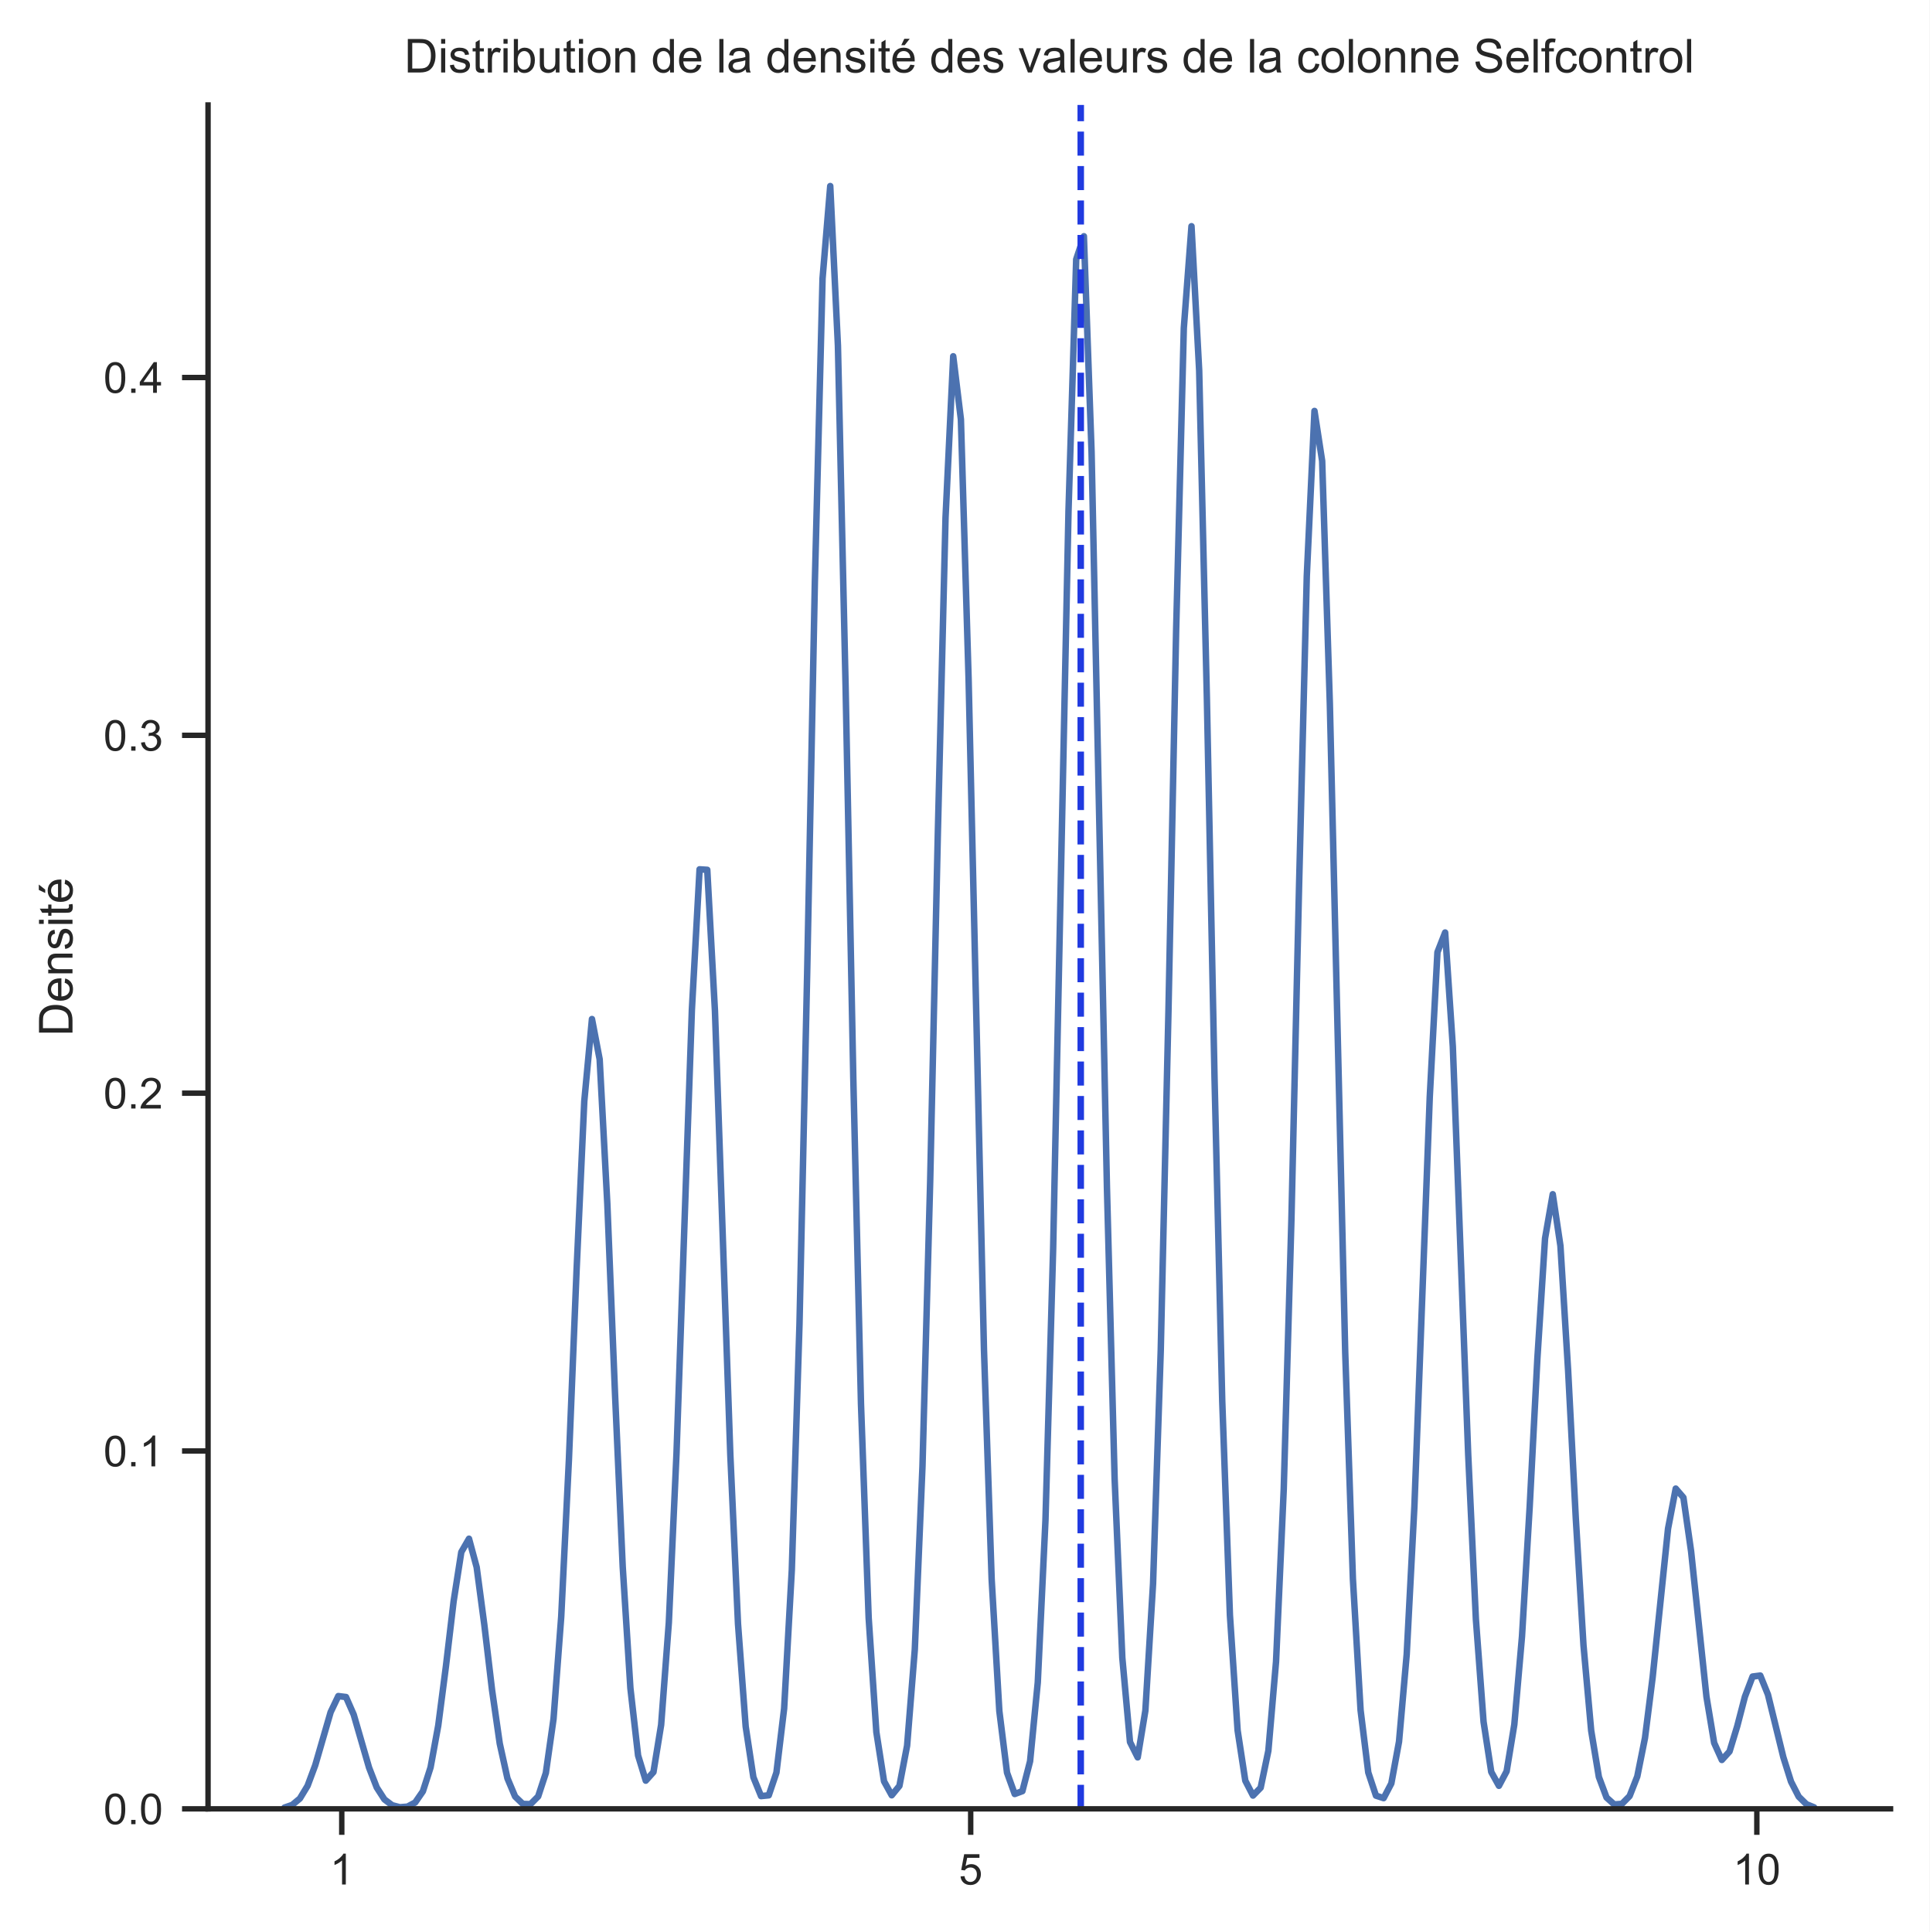
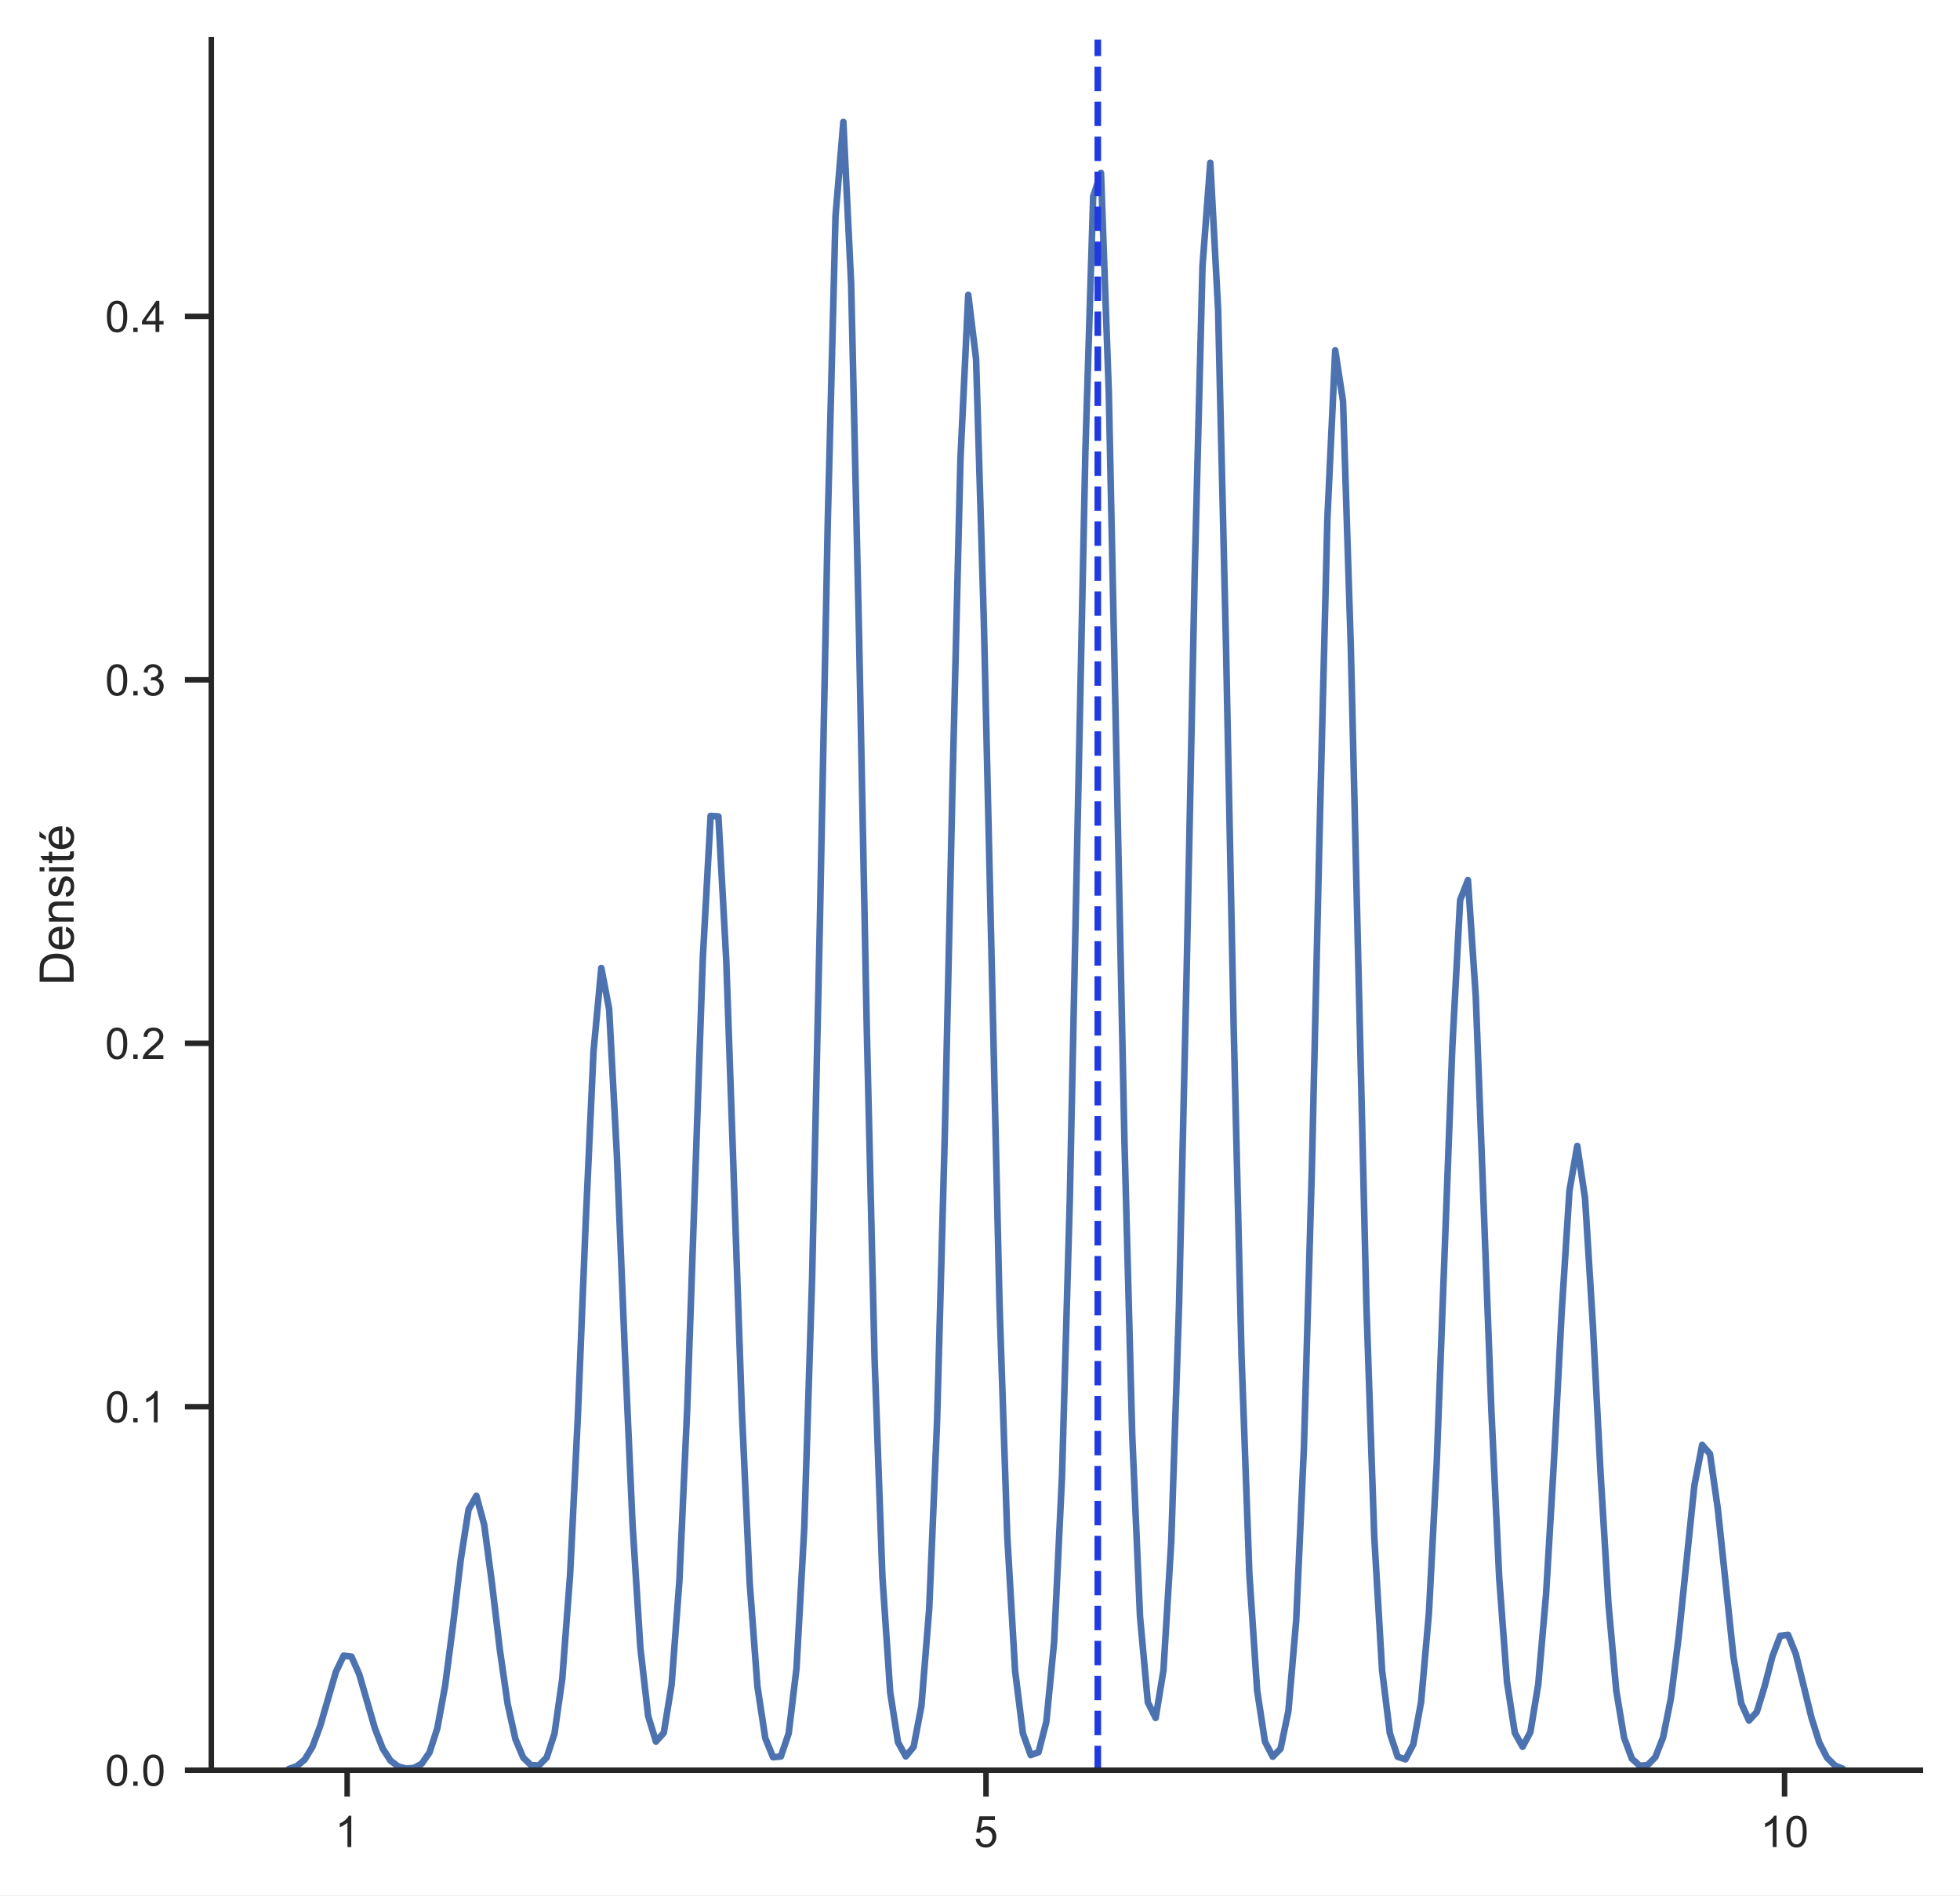
- <svg xmlns="http://www.w3.org/2000/svg" xmlns:xlink="http://www.w3.org/1999/xlink" width="356.254pt" height="356.765pt" viewBox="0 0 356.254 356.765" version="1.1">
+ <svg xmlns="http://www.w3.org/2000/svg" xmlns:xlink="http://www.w3.org/1999/xlink" width="356.254pt" height="344.581pt" viewBox="0 0 356.254 344.581" version="1.1">
  <defs>
    <style type="text/css">*{stroke-linejoin: round; stroke-linecap: butt}</style>
  </defs>
  <g id="figure_1">
    <g id="patch_1">
-       <path d="M -0 356.765  L 356.254 356.765  L 356.254 0  L -0 0  z " style="fill: #ffffff" />
+       <path d="M -0 344.581  L 356.254 344.581  L 356.254 0  L -0 0  z " style="fill: #ffffff" />
    </g>
    <g id="axes_1">
      <g id="patch_2">
-         <path d="M 38.41 334.022  L 349.054 334.022  L 349.054 19.384  L 38.41 19.384  z " style="fill: #ffffff" />
+         <path d="M 38.41 321.838  L 349.054 321.838  L 349.054 7.2  L 38.41 7.2  z " style="fill: #ffffff" />
      </g>
      <g id="matplotlib.axis_1">
        <g id="xtick_1">
          <g id="line2d_1">
            <defs>
-               <path id="me6d859367a" d="M 0 0  L 0 4.8  " style="stroke: #262626" />
+               <path id="mbad9928b20" d="M 0 0  L 0 4.8  " style="stroke: #262626" />
            </defs>
            <g>
-               <use xlink:href="#me6d859367a" x="63.1" y="334.022" style="fill: #262626; stroke: #262626" />
+               <use xlink:href="#mbad9928b20" x="63.1" y="321.838" style="fill: #262626; stroke: #262626" />
            </g>
          </g>
          <g id="text_1">
-             <g style="fill: #262626" transform="translate(60.89774 347.9909) scale(0.0792 -0.0792)">
+             <g style="fill: #262626" transform="translate(60.89774 335.8066) scale(0.0792 -0.0792)">
              <defs>
                <path id="ArialMT-31" d="M 2384 0  L 1822 0  L 1822 3584  Q 1619 3391 1289 3197  Q 959 3003 697 2906  L 697 3450  Q 1169 3672 1522 3987  Q 1875 4303 2022 4600  L 2384 4600  L 2384 0  z " transform="scale(0.015625)" />
              </defs>
              <use xlink:href="#ArialMT-31" />
            </g>
          </g>
        </g>
        <g id="xtick_2">
          <g id="line2d_2">
            <g>
-               <use xlink:href="#me6d859367a" x="179.218" y="334.022" style="fill: #262626; stroke: #262626" />
+               <use xlink:href="#mbad9928b20" x="179.218" y="321.838" style="fill: #262626; stroke: #262626" />
            </g>
          </g>
          <g id="text_2">
-             <g style="fill: #262626" transform="translate(177.0154 347.9909) scale(0.0792 -0.0792)">
+             <g style="fill: #262626" transform="translate(177.0154 335.8066) scale(0.0792 -0.0792)">
              <defs>
                <path id="ArialMT-35" d="M 266 1200  L 856 1250  Q 922 819 1161 601  Q 1400 384 1738 384  Q 2144 384 2425 690  Q 2706 997 2706 1503  Q 2706 1984 2436 2262  Q 2166 2541 1728 2541  Q 1456 2541 1237 2417  Q 1019 2294 894 2097  L 366 2166  L 809 4519  L 3088 4519  L 3088 3981  L 1259 3981  L 1013 2750  Q 1425 3038 1878 3038  Q 2478 3038 2890 2622  Q 3303 2206 3303 1553  Q 3303 931 2941 478  Q 2500 -78 1738 -78  Q 1113 -78 717 272  Q 322 622 266 1200  z " transform="scale(0.015625)" />
              </defs>
              <use xlink:href="#ArialMT-35" />
            </g>
          </g>
        </g>
        <g id="xtick_3">
          <g id="line2d_3">
            <g>
-               <use xlink:href="#me6d859367a" x="324.365" y="334.022" style="fill: #262626; stroke: #262626" />
+               <use xlink:href="#mbad9928b20" x="324.365" y="321.838" style="fill: #262626; stroke: #262626" />
            </g>
          </g>
          <g id="text_3">
-             <g style="fill: #262626" transform="translate(319.9604 347.9909) scale(0.0792 -0.0792)">
+             <g style="fill: #262626" transform="translate(319.9604 335.8066) scale(0.0792 -0.0792)">
              <defs>
                <path id="ArialMT-30" d="M 266 2259  Q 266 3072 433 3567  Q 600 4063 929 4331  Q 1259 4600 1759 4600  Q 2128 4600 2406 4451  Q 2684 4303 2865 4023  Q 3047 3744 3150 3342  Q 3253 2941 3253 2259  Q 3253 1453 3087 958  Q 2922 463 2592 192  Q 2263 -78 1759 -78  Q 1097 -78 719 397  Q 266 969 266 2259  z M 844 2259  Q 844 1131 1108 757  Q 1372 384 1759 384  Q 2147 384 2411 759  Q 2675 1134 2675 2259  Q 2675 3391 2411 3762  Q 2147 4134 1753 4134  Q 1366 4134 1134 3806  Q 844 3388 844 2259  z " transform="scale(0.015625)" />
              </defs>
              <use xlink:href="#ArialMT-31" />
              <use xlink:href="#ArialMT-30" x="55.615" />
            </g>
          </g>
        </g>
      </g>
      <g id="matplotlib.axis_2">
        <g id="ytick_1">
          <g id="line2d_4">
            <defs>
-               <path id="mb6808a4d82" d="M 0 0  L -4.8 0  " style="stroke: #262626" />
+               <path id="m1aa329715c" d="M 0 0  L -4.8 0  " style="stroke: #262626" />
            </defs>
            <g>
-               <use xlink:href="#mb6808a4d82" x="38.41" y="334.022" style="fill: #262626; stroke: #262626" />
+               <use xlink:href="#m1aa329715c" x="38.41" y="321.838" style="fill: #262626; stroke: #262626" />
            </g>
          </g>
          <g id="text_4">
-             <g style="fill: #262626" transform="translate(19.10155 336.8564) scale(0.0792 -0.0792)">
+             <g style="fill: #262626" transform="translate(19.10155 324.6721) scale(0.0792 -0.0792)">
              <defs>
                <path id="ArialMT-2e" d="M 581 0  L 581 641  L 1222 641  L 1222 0  L 581 0  z " transform="scale(0.015625)" />
              </defs>
              <use xlink:href="#ArialMT-30" />
              <use xlink:href="#ArialMT-2e" x="55.615" />
              <use xlink:href="#ArialMT-30" x="83.398" />
            </g>
          </g>
        </g>
        <g id="ytick_2">
          <g id="line2d_5">
            <g>
-               <use xlink:href="#mb6808a4d82" x="38.41" y="267.943" style="fill: #262626; stroke: #262626" />
+               <use xlink:href="#m1aa329715c" x="38.41" y="255.759" style="fill: #262626; stroke: #262626" />
            </g>
          </g>
          <g id="text_5">
-             <g style="fill: #262626" transform="translate(19.10155 270.7779) scale(0.0792 -0.0792)">
+             <g style="fill: #262626" transform="translate(19.10155 258.5935) scale(0.0792 -0.0792)">
              <use xlink:href="#ArialMT-30" />
              <use xlink:href="#ArialMT-2e" x="55.615" />
              <use xlink:href="#ArialMT-31" x="83.398" />
            </g>
          </g>
        </g>
        <g id="ytick_3">
          <g id="line2d_6">
            <g>
-               <use xlink:href="#mb6808a4d82" x="38.41" y="201.865" style="fill: #262626; stroke: #262626" />
+               <use xlink:href="#m1aa329715c" x="38.41" y="189.68" style="fill: #262626; stroke: #262626" />
            </g>
          </g>
          <g id="text_6">
-             <g style="fill: #262626" transform="translate(19.10155 204.6993) scale(0.0792 -0.0792)">
+             <g style="fill: #262626" transform="translate(19.10155 192.515) scale(0.0792 -0.0792)">
              <defs>
                <path id="ArialMT-32" d="M 3222 541  L 3222 0  L 194 0  Q 188 203 259 391  Q 375 700 629 1000  Q 884 1300 1366 1694  Q 2113 2306 2375 2664  Q 2638 3022 2638 3341  Q 2638 3675 2398 3904  Q 2159 4134 1775 4134  Q 1369 4134 1125 3890  Q 881 3647 878 3216  L 300 3275  Q 359 3922 746 4261  Q 1134 4600 1788 4600  Q 2447 4600 2831 4234  Q 3216 3869 3216 3328  Q 3216 3053 3103 2787  Q 2991 2522 2730 2228  Q 2469 1934 1863 1422  Q 1356 997 1212 845  Q 1069 694 975 541  L 3222 541  z " transform="scale(0.015625)" />
              </defs>
              <use xlink:href="#ArialMT-30" />
              <use xlink:href="#ArialMT-2e" x="55.615" />
              <use xlink:href="#ArialMT-32" x="83.398" />
            </g>
          </g>
        </g>
        <g id="ytick_4">
          <g id="line2d_7">
            <g>
-               <use xlink:href="#mb6808a4d82" x="38.41" y="135.786" style="fill: #262626; stroke: #262626" />
+               <use xlink:href="#m1aa329715c" x="38.41" y="123.602" style="fill: #262626; stroke: #262626" />
            </g>
          </g>
          <g id="text_7">
-             <g style="fill: #262626" transform="translate(19.10155 138.6207) scale(0.0792 -0.0792)">
+             <g style="fill: #262626" transform="translate(19.10155 126.4364) scale(0.0792 -0.0792)">
              <defs>
                <path id="ArialMT-33" d="M 269 1209  L 831 1284  Q 928 806 1161 595  Q 1394 384 1728 384  Q 2125 384 2398 659  Q 2672 934 2672 1341  Q 2672 1728 2419 1979  Q 2166 2231 1775 2231  Q 1616 2231 1378 2169  L 1441 2663  Q 1497 2656 1531 2656  Q 1891 2656 2178 2843  Q 2466 3031 2466 3422  Q 2466 3731 2256 3934  Q 2047 4138 1716 4138  Q 1388 4138 1169 3931  Q 950 3725 888 3313  L 325 3413  Q 428 3978 793 4289  Q 1159 4600 1703 4600  Q 2078 4600 2393 4439  Q 2709 4278 2876 4000  Q 3044 3722 3044 3409  Q 3044 3113 2884 2869  Q 2725 2625 2413 2481  Q 2819 2388 3044 2092  Q 3269 1797 3269 1353  Q 3269 753 2831 336  Q 2394 -81 1725 -81  Q 1122 -81 723 278  Q 325 638 269 1209  z " transform="scale(0.015625)" />
              </defs>
              <use xlink:href="#ArialMT-30" />
              <use xlink:href="#ArialMT-2e" x="55.615" />
              <use xlink:href="#ArialMT-33" x="83.398" />
            </g>
          </g>
        </g>
        <g id="ytick_5">
          <g id="line2d_8">
            <g>
-               <use xlink:href="#mb6808a4d82" x="38.41" y="69.708" style="fill: #262626; stroke: #262626" />
+               <use xlink:href="#m1aa329715c" x="38.41" y="57.523" style="fill: #262626; stroke: #262626" />
            </g>
          </g>
          <g id="text_8">
-             <g style="fill: #262626" transform="translate(19.10155 72.54216) scale(0.0792 -0.0792)">
+             <g style="fill: #262626" transform="translate(19.10155 60.35781) scale(0.0792 -0.0792)">
              <defs>
                <path id="ArialMT-34" d="M 2069 0  L 2069 1097  L 81 1097  L 81 1613  L 2172 4581  L 2631 4581  L 2631 1613  L 3250 1613  L 3250 1097  L 2631 1097  L 2631 0  L 2069 0  z M 2069 1613  L 2069 3678  L 634 1613  L 2069 1613  z " transform="scale(0.015625)" />
              </defs>
              <use xlink:href="#ArialMT-30" />
              <use xlink:href="#ArialMT-2e" x="55.615" />
              <use xlink:href="#ArialMT-34" x="83.398" />
            </g>
          </g>
        </g>
        <g id="text_9">
-           <g style="fill: #262626" transform="translate(13.38435 191.35) rotate(-90) scale(0.0864 -0.0864)">
+           <g style="fill: #262626" transform="translate(13.38435 179.1656) rotate(-90) scale(0.0864 -0.0864)">
            <defs>
              <path id="ArialMT-44" d="M 494 0  L 494 4581  L 2072 4581  Q 2606 4581 2888 4516  Q 3281 4425 3559 4188  Q 3922 3881 4101 3404  Q 4281 2928 4281 2316  Q 4281 1794 4159 1391  Q 4038 988 3847 723  Q 3656 459 3429 307  Q 3203 156 2883 78  Q 2563 0 2147 0  L 494 0  z M 1100 541  L 2078 541  Q 2531 541 2789 625  Q 3047 709 3200 863  Q 3416 1078 3536 1442  Q 3656 1806 3656 2325  Q 3656 3044 3420 3430  Q 3184 3816 2847 3947  Q 2603 4041 2063 4041  L 1100 4041  L 1100 541  z " transform="scale(0.015625)" />
              <path id="ArialMT-65" d="M 2694 1069  L 3275 997  Q 3138 488 2766 206  Q 2394 -75 1816 -75  Q 1088 -75 661 373  Q 234 822 234 1631  Q 234 2469 665 2931  Q 1097 3394 1784 3394  Q 2450 3394 2872 2941  Q 3294 2488 3294 1666  Q 3294 1616 3291 1516  L 816 1516  Q 847 969 1125 678  Q 1403 388 1819 388  Q 2128 388 2347 550  Q 2566 713 2694 1069  z M 847 1978  L 2700 1978  Q 2663 2397 2488 2606  Q 2219 2931 1791 2931  Q 1403 2931 1139 2672  Q 875 2413 847 1978  z " transform="scale(0.015625)" />
              <path id="ArialMT-6e" d="M 422 0  L 422 3319  L 928 3319  L 928 2847  Q 1294 3394 1984 3394  Q 2284 3394 2536 3286  Q 2788 3178 2913 3003  Q 3038 2828 3088 2588  Q 3119 2431 3119 2041  L 3119 0  L 2556 0  L 2556 2019  Q 2556 2363 2490 2533  Q 2425 2703 2258 2804  Q 2091 2906 1866 2906  Q 1506 2906 1245 2678  Q 984 2450 984 1813  L 984 0  L 422 0  z " transform="scale(0.015625)" />
              <path id="ArialMT-73" d="M 197 991  L 753 1078  Q 800 744 1014 566  Q 1228 388 1613 388  Q 2000 388 2187 545  Q 2375 703 2375 916  Q 2375 1106 2209 1216  Q 2094 1291 1634 1406  Q 1016 1563 777 1677  Q 538 1791 414 1992  Q 291 2194 291 2438  Q 291 2659 392 2848  Q 494 3038 669 3163  Q 800 3259 1026 3326  Q 1253 3394 1513 3394  Q 1903 3394 2198 3281  Q 2494 3169 2634 2976  Q 2775 2784 2828 2463  L 2278 2388  Q 2241 2644 2061 2787  Q 1881 2931 1553 2931  Q 1166 2931 1000 2803  Q 834 2675 834 2503  Q 834 2394 903 2306  Q 972 2216 1119 2156  Q 1203 2125 1616 2013  Q 2213 1853 2448 1751  Q 2684 1650 2818 1456  Q 2953 1263 2953 975  Q 2953 694 2789 445  Q 2625 197 2315 61  Q 2006 -75 1616 -75  Q 969 -75 630 194  Q 291 463 197 991  z " transform="scale(0.015625)" />
              <path id="ArialMT-69" d="M 425 3934  L 425 4581  L 988 4581  L 988 3934  L 425 3934  z M 425 0  L 425 3319  L 988 3319  L 988 0  L 425 0  z " transform="scale(0.015625)" />
              <path id="ArialMT-74" d="M 1650 503  L 1731 6  Q 1494 -44 1306 -44  Q 1000 -44 831 53  Q 663 150 594 308  Q 525 466 525 972  L 525 2881  L 113 2881  L 113 3319  L 525 3319  L 525 4141  L 1084 4478  L 1084 3319  L 1650 3319  L 1650 2881  L 1084 2881  L 1084 941  Q 1084 700 1114 631  Q 1144 563 1211 522  Q 1278 481 1403 481  Q 1497 481 1650 503  z " transform="scale(0.015625)" />
              <path id="ArialMT-e9" d="M 2694 1069  L 3275 997  Q 3138 488 2766 206  Q 2394 -75 1816 -75  Q 1088 -75 661 373  Q 234 822 234 1631  Q 234 2469 665 2931  Q 1097 3394 1784 3394  Q 2450 3394 2872 2941  Q 3294 2488 3294 1666  Q 3294 1616 3291 1516  L 816 1516  Q 847 969 1125 678  Q 1403 388 1819 388  Q 2128 388 2347 550  Q 2566 713 2694 1069  z M 847 1978  L 2700 1978  Q 2663 2397 2488 2606  Q 2219 2931 1791 2931  Q 1403 2931 1139 2672  Q 875 2413 847 1978  z M 1454 3731  L 1869 4606  L 2607 4606  L 1919 3731  L 1454 3731  z " transform="scale(0.015625)" />
            </defs>
            <use xlink:href="#ArialMT-44" />
            <use xlink:href="#ArialMT-65" x="72.217" />
            <use xlink:href="#ArialMT-6e" x="127.832" />
            <use xlink:href="#ArialMT-73" x="183.447" />
            <use xlink:href="#ArialMT-69" x="233.447" />
            <use xlink:href="#ArialMT-74" x="255.664" />
            <use xlink:href="#ArialMT-e9" x="283.447" />
          </g>
        </g>
      </g>
      <g id="line2d_9">
-         <path d="M 52.531 333.787  L 53.95 333.296  L 55.369 332.117  L 56.788 329.77  L 58.207 325.954  L 61.045 316.168  L 62.464 313.2  L 63.883 313.376  L 65.303 316.616  L 68.141 326.418  L 69.56 330.081  L 70.979 332.282  L 72.398 333.351  L 73.817 333.723  L 75.236 333.612  L 76.655 332.85  L 78.075 330.793  L 79.494 326.381  L 80.913 318.64  L 82.332 307.693  L 83.751 295.704  L 85.17 286.609  L 86.589 284.142  L 88.008 289.406  L 89.427 300.091  L 90.847 312.082  L 92.266 321.959  L 93.685 328.378  L 95.104 331.748  L 96.523 333.107  L 97.942 333.16  L 99.361 331.73  L 100.78 327.396  L 102.199 317.403  L 103.619 298.528  L 105.038 269.563  L 106.457 234.493  L 107.876 203.359  L 109.295 188.177  L 110.714 195.612  L 112.133 222.34  L 113.552 257.4  L 114.972 289.308  L 116.391 311.741  L 117.81 324.17  L 119.229 328.818  L 120.648 327.234  L 122.067 318.5  L 123.486 299.642  L 124.905 268.367  L 127.744 186.434  L 129.163 160.529  L 130.582 160.621  L 132.001 186.669  L 134.839 268.621  L 136.258 299.86  L 137.677 318.832  L 139.096 328.182  L 140.516 331.67  L 141.935 331.526  L 143.354 327.32  L 144.773 315.514  L 146.192 289.9  L 147.611 244.495  L 149.03 179.561  L 150.449 107.442  L 151.868 51.429  L 153.288 34.356  L 154.707 63.844  L 156.126 126.913  L 157.545 199.037  L 158.964 259.219  L 160.383 298.77  L 161.802 319.849  L 163.221 328.944  L 164.64 331.518  L 166.06 329.784  L 167.479 322.35  L 168.898 304.635  L 170.317 270.779  L 171.736 218.259  L 173.155 153.853  L 174.574 95.61  L 175.993 65.79  L 177.412 77.437  L 178.832 125.339  L 181.67 249.18  L 183.089 291.606  L 184.508 315.964  L 185.927 327.339  L 187.346 331.282  L 188.765 330.754  L 190.184 325.231  L 191.604 310.693  L 193.023 280.78  L 194.442 230.625  L 197.28 94.318  L 198.699 47.891  L 200.118 43.625  L 201.537 83.436  L 204.376 219.322  L 205.795 273.098  L 207.214 306.129  L 208.633 321.681  L 210.052 324.519  L 211.471 315.882  L 212.89 292.445  L 214.309 249.393  L 215.729 186.919  L 217.148 116.528  L 218.567 60.603  L 219.986 41.776  L 221.405 68.435  L 222.824 128.812  L 224.243 199.21  L 225.662 258.721  L 227.081 298.253  L 228.501 319.533  L 229.92 328.823  L 231.339 331.571  L 232.758 330.117  L 234.177 323.301  L 235.596 306.839  L 237.015 275.059  L 238.434 225.234  L 239.853 163.361  L 241.273 106.394  L 242.692 75.884  L 244.111 85.127  L 245.53 129.981  L 248.368 249.741  L 249.787 291.554  L 251.206 315.813  L 252.625 327.309  L 254.045 331.587  L 255.464 332.046  L 256.883 329.328  L 258.302 321.615  L 259.721 305.504  L 261.14 278.203  L 263.978 202.548  L 265.397 175.834  L 266.817 172.198  L 268.236 193.271  L 271.074 268.571  L 272.493 299  L 273.912 317.952  L 275.331 327.211  L 276.75 329.771  L 278.17 327.092  L 279.589 318.452  L 281.008 302.172  L 282.427 278.235  L 283.846 250.885  L 285.265 228.676  L 286.684 220.526  L 288.103 230.058  L 289.522 253.053  L 290.942 280.406  L 292.361 303.836  L 293.78 319.571  L 295.199 328.131  L 296.618 331.935  L 298.037 333.207  L 299.456 333.104  L 300.875 331.665  L 302.294 328.034  L 303.714 320.936  L 305.133 309.686  L 307.971 282.287  L 309.39 274.883  L 310.809 276.535  L 312.228 286.466  L 315.066 313.324  L 316.486 321.849  L 317.905 324.995  L 319.324 323.431  L 320.743 318.776  L 322.162 313.318  L 323.581 309.592  L 325 309.409  L 326.419 312.921  L 329.258 324.487  L 330.677 328.997  L 332.096 331.77  L 333.515 333.164  L 334.934 333.744  L 334.934 333.744  " clip-path="url(#p37eae4f5a5)" style="fill: none; stroke: #4c72b0; stroke-width: 1.2; stroke-linecap: round" />
+         <path d="M 52.531 321.602  L 53.95 321.112  L 55.369 319.932  L 56.788 317.586  L 58.207 313.77  L 61.045 303.984  L 62.464 301.016  L 63.883 301.191  L 65.303 304.431  L 68.141 314.234  L 69.56 317.897  L 70.979 320.098  L 72.398 321.167  L 73.817 321.539  L 75.236 321.428  L 76.655 320.666  L 78.075 318.608  L 79.494 314.197  L 80.913 306.456  L 82.332 295.508  L 83.751 283.52  L 85.17 274.425  L 86.589 271.958  L 88.008 277.221  L 89.427 287.906  L 90.847 299.897  L 92.266 309.775  L 93.685 316.194  L 95.104 319.564  L 96.523 320.923  L 97.942 320.976  L 99.361 319.546  L 100.78 315.212  L 102.199 305.218  L 103.619 286.344  L 105.038 257.379  L 106.457 222.309  L 107.876 191.175  L 109.295 175.993  L 110.714 183.427  L 112.133 210.156  L 113.552 245.216  L 114.972 277.124  L 116.391 299.557  L 117.81 311.986  L 119.229 316.634  L 120.648 315.05  L 122.067 306.315  L 123.486 287.458  L 124.905 256.183  L 127.744 174.25  L 129.163 148.344  L 130.582 148.436  L 132.001 174.485  L 134.839 256.437  L 136.258 287.676  L 137.677 306.648  L 139.096 315.998  L 140.516 319.485  L 141.935 319.341  L 143.354 315.136  L 144.773 303.329  L 146.192 277.715  L 147.611 232.311  L 149.03 167.377  L 150.449 95.258  L 151.868 39.245  L 153.288 22.172  L 154.707 51.659  L 156.126 114.728  L 157.545 186.852  L 158.964 247.035  L 160.383 286.585  L 161.802 307.664  L 163.221 316.759  L 164.64 319.333  L 166.06 317.6  L 167.479 310.166  L 168.898 292.451  L 170.317 258.595  L 171.736 206.074  L 173.155 141.668  L 174.574 83.426  L 175.993 53.606  L 177.412 65.253  L 178.832 113.155  L 181.67 236.995  L 183.089 279.422  L 184.508 303.78  L 185.927 315.155  L 187.346 319.098  L 188.765 318.569  L 190.184 313.046  L 191.604 298.509  L 193.023 268.596  L 194.442 218.441  L 197.28 82.134  L 198.699 35.706  L 200.118 31.441  L 201.537 71.252  L 204.376 207.138  L 205.795 260.914  L 207.214 293.945  L 208.633 309.497  L 210.052 312.335  L 211.471 303.698  L 212.89 280.26  L 214.309 237.209  L 215.729 174.735  L 217.148 104.344  L 218.567 48.418  L 219.986 29.591  L 221.405 56.251  L 222.824 116.627  L 224.243 187.025  L 225.662 246.536  L 227.081 286.069  L 228.501 307.349  L 229.92 316.639  L 231.339 319.386  L 232.758 317.933  L 234.177 311.117  L 235.596 294.655  L 237.015 262.875  L 238.434 213.049  L 239.853 151.176  L 241.273 94.21  L 242.692 63.699  L 244.111 72.943  L 245.53 117.797  L 248.368 237.557  L 249.787 279.369  L 251.206 303.629  L 252.625 315.124  L 254.045 319.402  L 255.464 319.861  L 256.883 317.144  L 258.302 309.43  L 259.721 293.32  L 261.14 266.018  L 263.978 190.364  L 265.397 163.65  L 266.817 160.013  L 268.236 181.087  L 271.074 256.386  L 272.493 286.816  L 273.912 305.767  L 275.331 315.027  L 276.75 317.586  L 278.17 314.908  L 279.589 306.268  L 281.008 289.987  L 282.427 266.05  L 283.846 238.701  L 285.265 216.492  L 286.684 208.341  L 288.103 217.874  L 289.522 240.868  L 290.942 268.222  L 292.361 291.652  L 293.78 307.386  L 295.199 315.946  L 296.618 319.751  L 298.037 321.023  L 299.456 320.919  L 300.875 319.481  L 302.294 315.85  L 303.714 308.751  L 305.133 297.502  L 307.971 270.103  L 309.39 262.699  L 310.809 264.35  L 312.228 274.282  L 315.066 301.14  L 316.486 309.664  L 317.905 312.811  L 319.324 311.247  L 320.743 306.592  L 322.162 301.134  L 323.581 297.408  L 325 297.224  L 326.419 300.737  L 329.258 312.303  L 330.677 316.813  L 332.096 319.586  L 333.515 320.98  L 334.934 321.56  L 334.934 321.56  " clip-path="url(#p658634032a)" style="fill: none; stroke: #4c72b0; stroke-width: 1.2; stroke-linecap: round" />
      </g>
      <g id="line2d_10">
-         <path d="M 199.538 334.022  L 199.538 19.384  " clip-path="url(#p37eae4f5a5)" style="fill: none; stroke-dasharray: 4.44,1.92; stroke-dashoffset: 0; stroke: #203ae0; stroke-width: 1.2" />
+         <path d="M 199.538 321.838  L 199.538 7.2  " clip-path="url(#p658634032a)" style="fill: none; stroke-dasharray: 4.44,1.92; stroke-dashoffset: 0; stroke: #203ae0; stroke-width: 1.2" />
      </g>
      <g id="patch_3">
-         <path d="M 38.41 334.022  L 38.41 19.384  " style="fill: none; stroke: #262626; stroke-linejoin: miter; stroke-linecap: square" />
+         <path d="M 38.41 321.838  L 38.41 7.2  " style="fill: none; stroke: #262626; stroke-linejoin: miter; stroke-linecap: square" />
      </g>
      <g id="patch_4">
-         <path d="M 38.41 334.022  L 349.054 334.022  " style="fill: none; stroke: #262626; stroke-linejoin: miter; stroke-linecap: square" />
-       </g>
-       <g id="text_10">
-         <g style="fill: #262626" transform="translate(74.62987 13.38435) scale(0.0864 -0.0864)">
-           <defs>
-             <path id="ArialMT-72" d="M 416 0  L 416 3319  L 922 3319  L 922 2816  Q 1116 3169 1280 3281  Q 1444 3394 1641 3394  Q 1925 3394 2219 3213  L 2025 2691  Q 1819 2813 1613 2813  Q 1428 2813 1281 2702  Q 1134 2591 1072 2394  Q 978 2094 978 1738  L 978 0  L 416 0  z " transform="scale(0.015625)" />
-             <path id="ArialMT-62" d="M 941 0  L 419 0  L 419 4581  L 981 4581  L 981 2947  Q 1338 3394 1891 3394  Q 2197 3394 2470 3270  Q 2744 3147 2920 2923  Q 3097 2700 3197 2384  Q 3297 2069 3297 1709  Q 3297 856 2875 390  Q 2453 -75 1863 -75  Q 1275 -75 941 416  L 941 0  z M 934 1684  Q 934 1088 1097 822  Q 1363 388 1816 388  Q 2184 388 2453 708  Q 2722 1028 2722 1663  Q 2722 2313 2464 2622  Q 2206 2931 1841 2931  Q 1472 2931 1203 2611  Q 934 2291 934 1684  z " transform="scale(0.015625)" />
-             <path id="ArialMT-75" d="M 2597 0  L 2597 488  Q 2209 -75 1544 -75  Q 1250 -75 995 37  Q 741 150 617 320  Q 494 491 444 738  Q 409 903 409 1263  L 409 3319  L 972 3319  L 972 1478  Q 972 1038 1006 884  Q 1059 663 1231 536  Q 1403 409 1656 409  Q 1909 409 2131 539  Q 2353 669 2445 892  Q 2538 1116 2538 1541  L 2538 3319  L 3100 3319  L 3100 0  L 2597 0  z " transform="scale(0.015625)" />
-             <path id="ArialMT-6f" d="M 213 1659  Q 213 2581 725 3025  Q 1153 3394 1769 3394  Q 2453 3394 2887 2945  Q 3322 2497 3322 1706  Q 3322 1066 3130 698  Q 2938 331 2570 128  Q 2203 -75 1769 -75  Q 1072 -75 642 372  Q 213 819 213 1659  z M 791 1659  Q 791 1022 1069 705  Q 1347 388 1769 388  Q 2188 388 2466 706  Q 2744 1025 2744 1678  Q 2744 2294 2464 2611  Q 2184 2928 1769 2928  Q 1347 2928 1069 2612  Q 791 2297 791 1659  z " transform="scale(0.015625)" />
-             <path id="ArialMT-20" transform="scale(0.015625)" />
-             <path id="ArialMT-64" d="M 2575 0  L 2575 419  Q 2259 -75 1647 -75  Q 1250 -75 917 144  Q 584 363 401 755  Q 219 1147 219 1656  Q 219 2153 384 2558  Q 550 2963 881 3178  Q 1213 3394 1622 3394  Q 1922 3394 2156 3267  Q 2391 3141 2538 2938  L 2538 4581  L 3097 4581  L 3097 0  L 2575 0  z M 797 1656  Q 797 1019 1065 703  Q 1334 388 1700 388  Q 2069 388 2326 689  Q 2584 991 2584 1609  Q 2584 2291 2321 2609  Q 2059 2928 1675 2928  Q 1300 2928 1048 2622  Q 797 2316 797 1656  z " transform="scale(0.015625)" />
-             <path id="ArialMT-6c" d="M 409 0  L 409 4581  L 972 4581  L 972 0  L 409 0  z " transform="scale(0.015625)" />
-             <path id="ArialMT-61" d="M 2588 409  Q 2275 144 1986 34  Q 1697 -75 1366 -75  Q 819 -75 525 192  Q 231 459 231 875  Q 231 1119 342 1320  Q 453 1522 633 1644  Q 813 1766 1038 1828  Q 1203 1872 1538 1913  Q 2219 1994 2541 2106  Q 2544 2222 2544 2253  Q 2544 2597 2384 2738  Q 2169 2928 1744 2928  Q 1347 2928 1158 2789  Q 969 2650 878 2297  L 328 2372  Q 403 2725 575 2942  Q 747 3159 1072 3276  Q 1397 3394 1825 3394  Q 2250 3394 2515 3294  Q 2781 3194 2906 3042  Q 3031 2891 3081 2659  Q 3109 2516 3109 2141  L 3109 1391  Q 3109 606 3145 398  Q 3181 191 3288 0  L 2700 0  Q 2613 175 2588 409  z M 2541 1666  Q 2234 1541 1622 1453  Q 1275 1403 1131 1340  Q 988 1278 909 1158  Q 831 1038 831 891  Q 831 666 1001 516  Q 1172 366 1500 366  Q 1825 366 2078 508  Q 2331 650 2450 897  Q 2541 1088 2541 1459  L 2541 1666  z " transform="scale(0.015625)" />
-             <path id="ArialMT-76" d="M 1344 0  L 81 3319  L 675 3319  L 1388 1331  Q 1503 1009 1600 663  Q 1675 925 1809 1294  L 2547 3319  L 3125 3319  L 1869 0  L 1344 0  z " transform="scale(0.015625)" />
-             <path id="ArialMT-63" d="M 2588 1216  L 3141 1144  Q 3050 572 2676 248  Q 2303 -75 1759 -75  Q 1078 -75 664 370  Q 250 816 250 1647  Q 250 2184 428 2587  Q 606 2991 970 3192  Q 1334 3394 1763 3394  Q 2303 3394 2647 3120  Q 2991 2847 3088 2344  L 2541 2259  Q 2463 2594 2264 2762  Q 2066 2931 1784 2931  Q 1359 2931 1093 2626  Q 828 2322 828 1663  Q 828 994 1084 691  Q 1341 388 1753 388  Q 2084 388 2306 591  Q 2528 794 2588 1216  z " transform="scale(0.015625)" />
-             <path id="ArialMT-53" d="M 288 1472  L 859 1522  Q 900 1178 1048 958  Q 1197 738 1509 602  Q 1822 466 2213 466  Q 2559 466 2825 569  Q 3091 672 3220 851  Q 3350 1031 3350 1244  Q 3350 1459 3225 1620  Q 3100 1781 2813 1891  Q 2628 1963 1997 2114  Q 1366 2266 1113 2400  Q 784 2572 623 2826  Q 463 3081 463 3397  Q 463 3744 659 4045  Q 856 4347 1234 4503  Q 1613 4659 2075 4659  Q 2584 4659 2973 4495  Q 3363 4331 3572 4012  Q 3781 3694 3797 3291  L 3216 3247  Q 3169 3681 2898 3903  Q 2628 4125 2100 4125  Q 1550 4125 1298 3923  Q 1047 3722 1047 3438  Q 1047 3191 1225 3031  Q 1400 2872 2139 2705  Q 2878 2538 3153 2413  Q 3553 2228 3743 1945  Q 3934 1663 3934 1294  Q 3934 928 3725 604  Q 3516 281 3123 101  Q 2731 -78 2241 -78  Q 1619 -78 1198 103  Q 778 284 539 648  Q 300 1013 288 1472  z " transform="scale(0.015625)" />
-             <path id="ArialMT-66" d="M 556 0  L 556 2881  L 59 2881  L 59 3319  L 556 3319  L 556 3672  Q 556 4006 616 4169  Q 697 4388 901 4523  Q 1106 4659 1475 4659  Q 1713 4659 2000 4603  L 1916 4113  Q 1741 4144 1584 4144  Q 1328 4144 1222 4034  Q 1116 3925 1116 3625  L 1116 3319  L 1763 3319  L 1763 2881  L 1116 2881  L 1116 0  L 556 0  z " transform="scale(0.015625)" />
-           </defs>
-           <use xlink:href="#ArialMT-44" />
-           <use xlink:href="#ArialMT-69" x="72.217" />
-           <use xlink:href="#ArialMT-73" x="94.434" />
-           <use xlink:href="#ArialMT-74" x="144.434" />
-           <use xlink:href="#ArialMT-72" x="172.217" />
-           <use xlink:href="#ArialMT-69" x="205.518" />
-           <use xlink:href="#ArialMT-62" x="227.734" />
-           <use xlink:href="#ArialMT-75" x="283.35" />
-           <use xlink:href="#ArialMT-74" x="338.965" />
-           <use xlink:href="#ArialMT-69" x="366.748" />
-           <use xlink:href="#ArialMT-6f" x="388.965" />
-           <use xlink:href="#ArialMT-6e" x="444.58" />
-           <use xlink:href="#ArialMT-20" x="500.195" />
-           <use xlink:href="#ArialMT-64" x="527.979" />
-           <use xlink:href="#ArialMT-65" x="583.594" />
-           <use xlink:href="#ArialMT-20" x="639.209" />
-           <use xlink:href="#ArialMT-6c" x="666.992" />
-           <use xlink:href="#ArialMT-61" x="689.209" />
-           <use xlink:href="#ArialMT-20" x="744.824" />
-           <use xlink:href="#ArialMT-64" x="772.607" />
-           <use xlink:href="#ArialMT-65" x="828.223" />
-           <use xlink:href="#ArialMT-6e" x="883.838" />
-           <use xlink:href="#ArialMT-73" x="939.453" />
-           <use xlink:href="#ArialMT-69" x="989.453" />
-           <use xlink:href="#ArialMT-74" x="1011.67" />
-           <use xlink:href="#ArialMT-e9" x="1039.453" />
-           <use xlink:href="#ArialMT-20" x="1095.068" />
-           <use xlink:href="#ArialMT-64" x="1122.852" />
-           <use xlink:href="#ArialMT-65" x="1178.467" />
-           <use xlink:href="#ArialMT-73" x="1234.082" />
-           <use xlink:href="#ArialMT-20" x="1284.082" />
-           <use xlink:href="#ArialMT-76" x="1311.865" />
-           <use xlink:href="#ArialMT-61" x="1361.865" />
-           <use xlink:href="#ArialMT-6c" x="1417.48" />
-           <use xlink:href="#ArialMT-65" x="1439.697" />
-           <use xlink:href="#ArialMT-75" x="1495.312" />
-           <use xlink:href="#ArialMT-72" x="1550.928" />
-           <use xlink:href="#ArialMT-73" x="1584.229" />
-           <use xlink:href="#ArialMT-20" x="1634.229" />
-           <use xlink:href="#ArialMT-64" x="1662.012" />
-           <use xlink:href="#ArialMT-65" x="1717.627" />
-           <use xlink:href="#ArialMT-20" x="1773.242" />
-           <use xlink:href="#ArialMT-6c" x="1801.025" />
-           <use xlink:href="#ArialMT-61" x="1823.242" />
-           <use xlink:href="#ArialMT-20" x="1878.857" />
-           <use xlink:href="#ArialMT-63" x="1906.641" />
-           <use xlink:href="#ArialMT-6f" x="1956.641" />
-           <use xlink:href="#ArialMT-6c" x="2012.256" />
-           <use xlink:href="#ArialMT-6f" x="2034.473" />
-           <use xlink:href="#ArialMT-6e" x="2090.088" />
-           <use xlink:href="#ArialMT-6e" x="2145.703" />
-           <use xlink:href="#ArialMT-65" x="2201.318" />
-           <use xlink:href="#ArialMT-20" x="2256.934" />
-           <use xlink:href="#ArialMT-53" x="2284.717" />
-           <use xlink:href="#ArialMT-65" x="2351.416" />
-           <use xlink:href="#ArialMT-6c" x="2407.031" />
-           <use xlink:href="#ArialMT-66" x="2429.248" />
-           <use xlink:href="#ArialMT-63" x="2457.031" />
-           <use xlink:href="#ArialMT-6f" x="2507.031" />
-           <use xlink:href="#ArialMT-6e" x="2562.646" />
-           <use xlink:href="#ArialMT-74" x="2618.262" />
-           <use xlink:href="#ArialMT-72" x="2646.045" />
-           <use xlink:href="#ArialMT-6f" x="2679.346" />
-           <use xlink:href="#ArialMT-6c" x="2734.961" />
-         </g>
+         <path d="M 38.41 321.838  L 349.054 321.838  " style="fill: none; stroke: #262626; stroke-linejoin: miter; stroke-linecap: square" />
      </g>
    </g>
  </g>
  <defs>
-     <clipPath id="p37eae4f5a5">
-       <rect x="38.41" y="19.384" width="310.644" height="314.638" />
+     <clipPath id="p658634032a">
+       <rect x="38.41" y="7.2" width="310.644" height="314.638" />
    </clipPath>
  </defs>
</svg>
